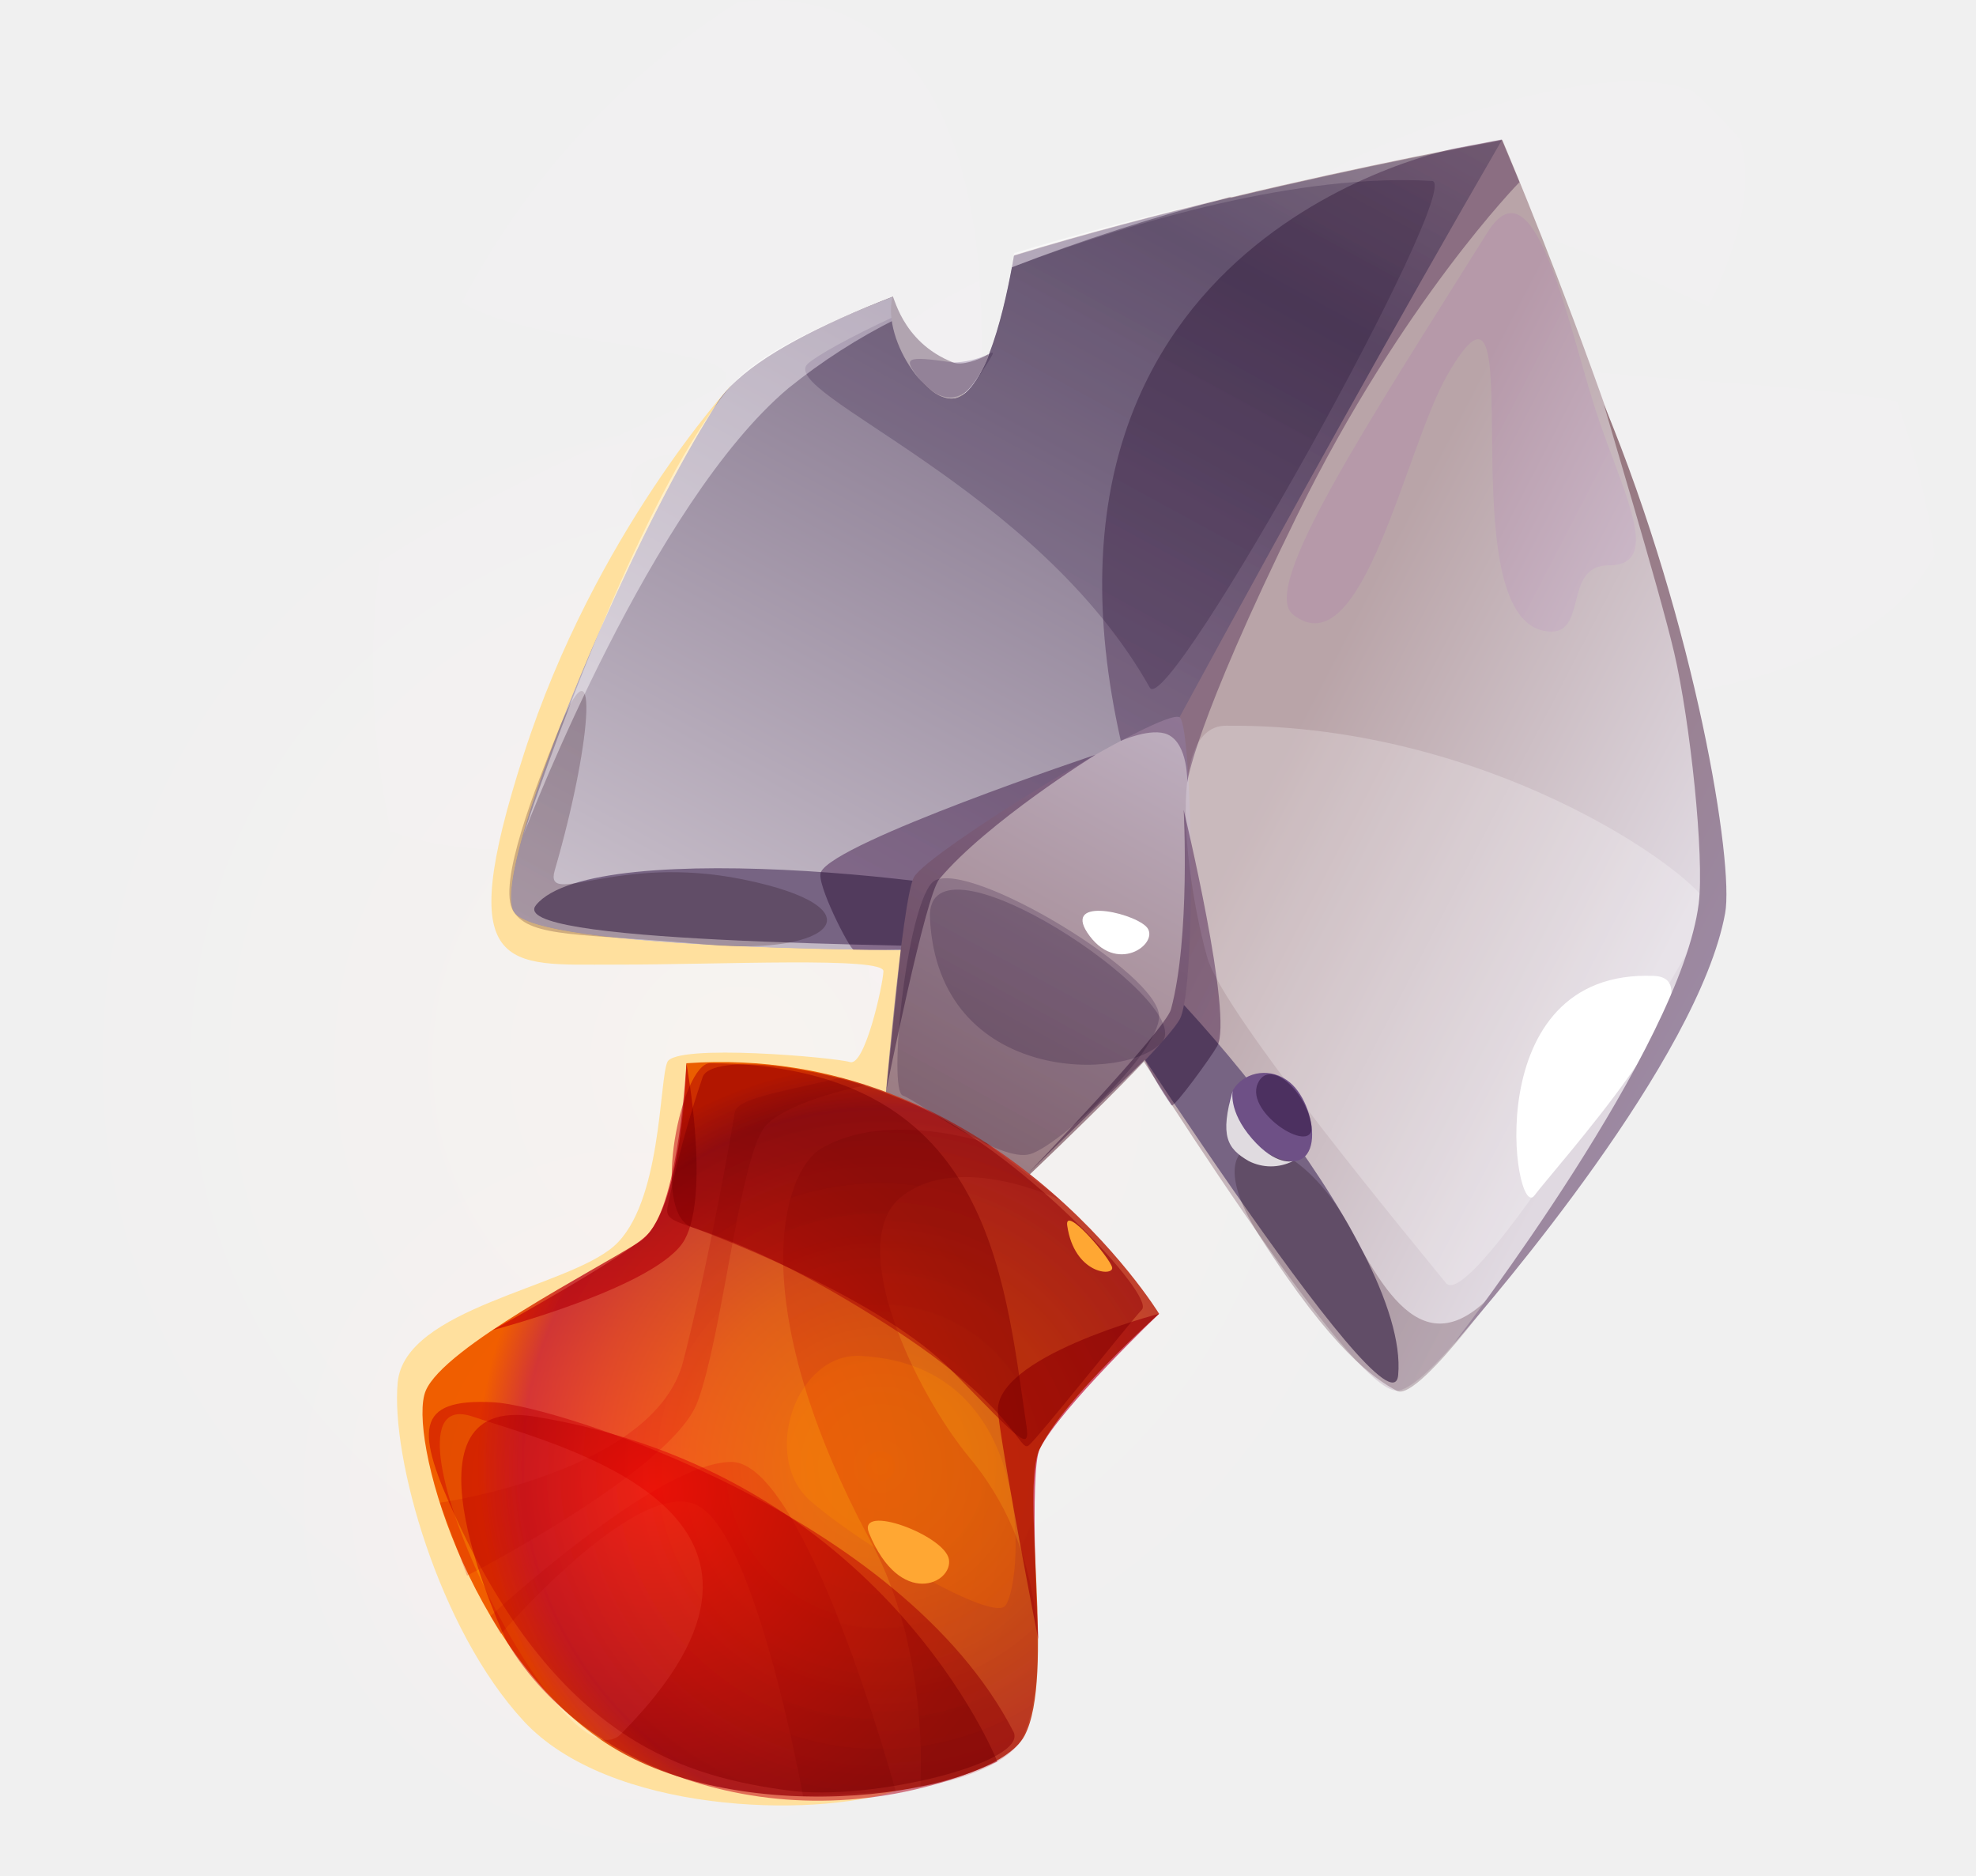
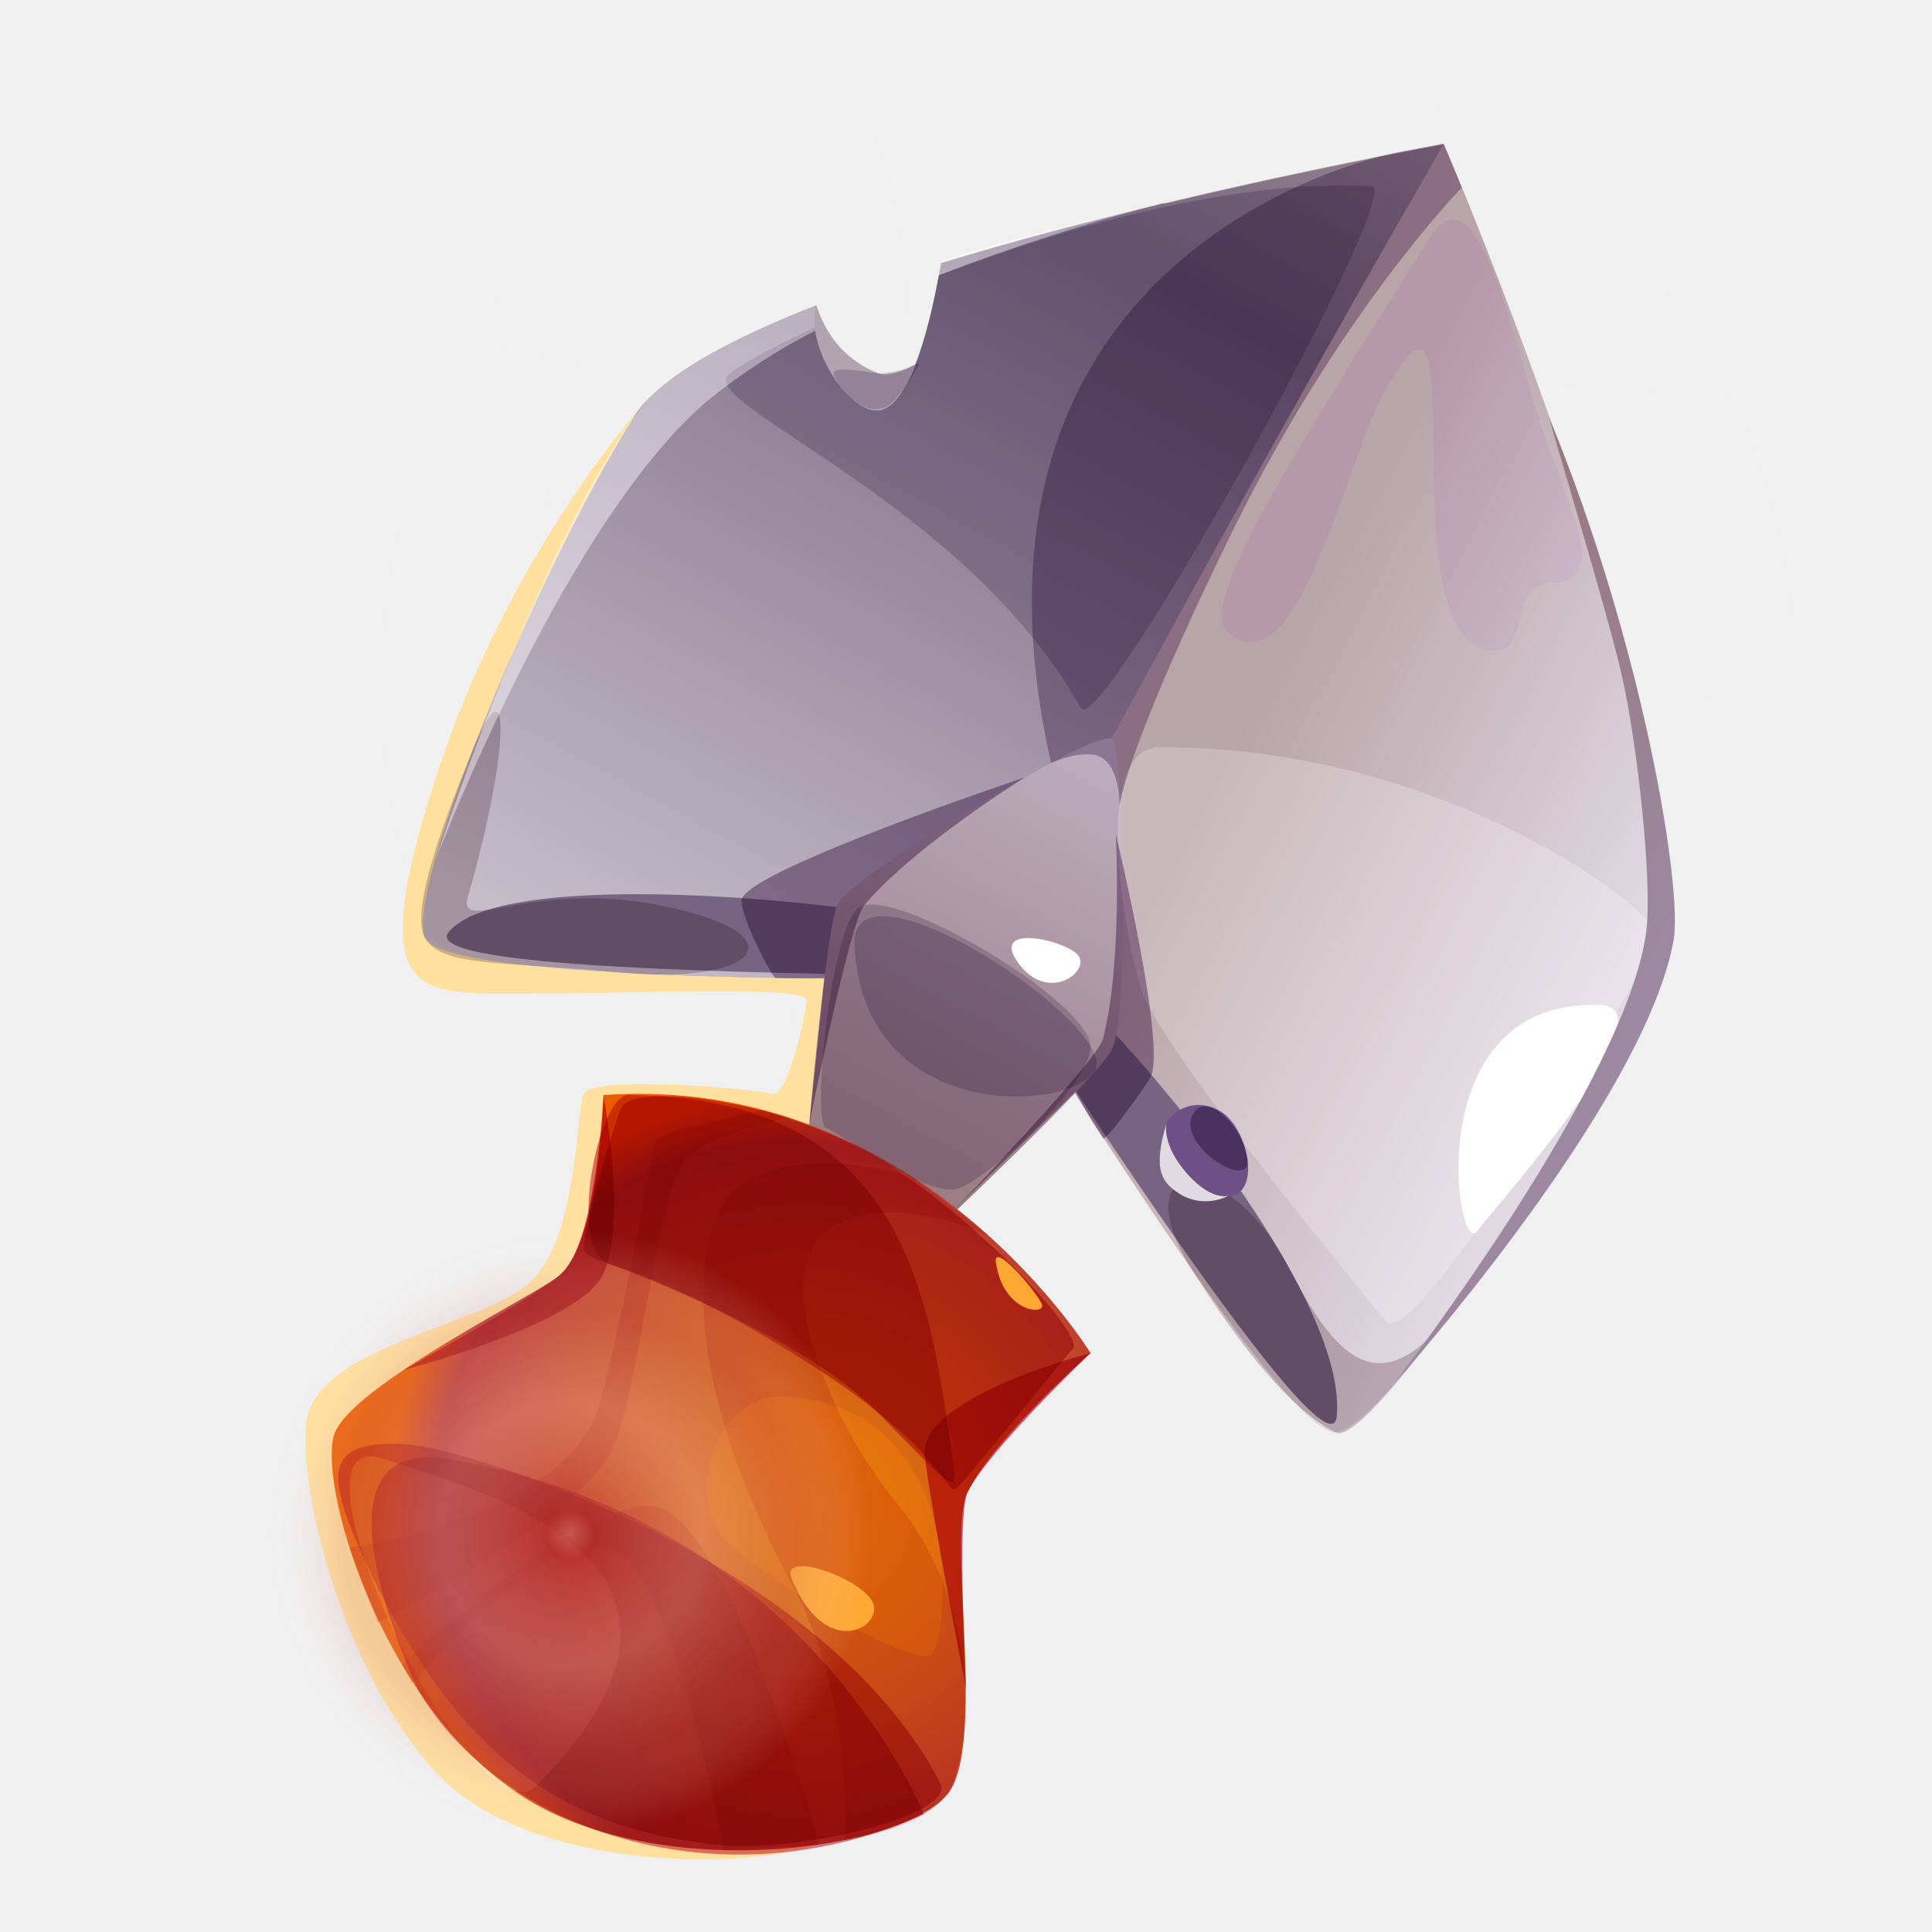
- <svg xmlns="http://www.w3.org/2000/svg" width="59" height="56" viewBox="0 0 59 56" fill="none">
-   <g clip-path="url(#clip0_24_39381)">
-     <path style="mix-blend-mode:screen" opacity="0.2" d="M31.627 33.428C27.794 29.808 30.349 21.077 39.93 21.29C49.512 21.503 59.522 20.437 58.245 12.771C57.859 10.451 35.013 12.627 38.654 6.383C40.145 3.828 51.006 9.151 51.006 9.151C51.006 9.151 56.33 -0.645 43.764 3.401C31.197 7.447 35.884 14.688 37.163 14.688C38.441 14.688 30.135 21.29 27.365 20.65C24.596 20.01 16.087 14.475 19.701 13.624C23.314 12.773 29.187 13.844 29.284 11.494C30.136 -9.168 11.225 3.287 13.319 8.512C14.11 10.486 23.968 10.216 21.198 11.707C18.429 13.198 5.653 18.095 7.995 21.928C10.337 25.762 16.298 26.827 23.648 22.833C25.992 21.56 27.154 40.972 27.154 40.972L31.627 33.428Z" fill="url(#paint0_radial_24_39381)" />
-     <path style="mix-blend-mode:screen" opacity="0.5" d="M22.101 53.807C34.308 53.807 44.203 43.911 44.203 31.705C44.203 19.499 34.308 9.604 22.101 9.604C9.895 9.604 0 19.499 0 31.705C0 43.911 9.895 53.807 22.101 53.807Z" fill="url(#paint1_radial_24_39381)" />
-     <path d="M21.795 11.543C21.795 11.543 17.763 15.914 15.634 22.532C13.504 29.15 15.136 28.792 18.336 28.796C21.536 28.799 26.398 28.553 26.378 28.995C26.357 29.436 25.82 31.844 25.379 31.705C24.938 31.567 20.169 31.145 19.925 31.705C19.681 32.266 19.752 35.945 18.336 37.196C16.919 38.446 12.088 39.045 11.875 41.266C11.662 43.487 13.086 48.624 15.639 51.38C18.192 54.135 24.259 54.282 26.749 53.456L29.517 26.723L31.655 11.899L21.795 11.543Z" fill="#FFE09E" />
-     <path d="M43.578 39.916L43.447 40.065C43.448 40.069 43.448 40.072 43.447 40.076C42.679 40.954 42.063 41.498 41.717 41.513C40.333 41.577 34.073 31.636 32.041 28.318C31.857 28.325 31.657 28.33 31.439 28.334C27.04 28.438 16.016 28.348 15.352 27.209C14.923 26.488 16.248 22.601 17.964 18.718L17.979 18.685C19.05 16.263 20.275 13.842 21.318 12.193L21.441 12.001C21.546 11.843 21.666 11.694 21.799 11.558C21.804 11.55 21.81 11.543 21.818 11.538C22.728 10.598 24.494 9.694 26.661 8.855C26.685 9.028 26.725 9.254 26.782 9.51C26.99 10.441 27.434 11.733 28.322 11.884C29.334 12.057 29.951 9.448 30.224 7.974C30.247 7.846 30.266 7.727 30.285 7.618C32.382 6.973 34.609 6.393 36.661 5.899L36.72 5.885H36.742H36.76C36.768 5.885 36.775 5.885 36.78 5.885L36.817 5.876C40.787 4.926 44.139 4.307 44.848 4.172L44.869 4.209C45.165 4.911 46.599 8.348 48.039 12.453C48.044 12.472 48.05 12.491 48.057 12.51C50.174 18.187 51.629 26.829 51.079 28.078C49.595 31.458 45.94 37.151 43.578 39.916Z" fill="url(#paint2_linear_24_39381)" />
-     <path d="M31.508 28.315L31.428 28.339C27.03 28.443 16.006 28.353 15.341 27.215C14.912 26.493 16.238 22.607 17.953 18.723L17.969 18.69C19.04 16.269 20.264 13.847 21.308 12.198L21.43 12.006C21.535 11.848 21.655 11.7 21.788 11.564C21.793 11.556 21.8 11.548 21.807 11.543C22.717 10.604 24.483 9.699 26.651 8.86C26.673 9.01 26.706 9.206 26.753 9.426C26.753 9.453 26.767 9.484 26.772 9.516C26.979 10.446 27.424 11.738 28.311 11.889C29.323 12.062 29.941 9.453 30.214 7.979C30.237 7.855 30.257 7.736 30.275 7.634C32.392 6.983 34.632 6.397 36.709 5.904H36.732H36.749C36.758 5.904 36.765 5.904 36.77 5.904L36.806 5.895C40.776 4.945 44.129 4.326 44.838 4.191C38.336 15.414 31.508 28.315 31.508 28.315Z" fill="url(#paint3_linear_24_39381)" />
-     <path d="M41.747 41.05C42.103 37.13 34.276 28.213 32.312 27.289C30.349 26.365 17.749 24.876 16.004 27.019C15.085 28.147 26.329 28.211 32.032 28.325C32.032 28.325 41.546 43.253 41.747 41.05Z" fill="#776483" />
-     <path d="M35.225 21.416C34.769 21.083 27.694 25.438 27.287 26.187C26.931 26.841 26.372 33.518 26.372 33.518L30.131 35.644C30.131 35.644 34.706 31.349 35.222 30.434C35.737 29.519 35.601 21.69 35.225 21.416Z" fill="url(#paint4_linear_24_39381)" />
-     <path d="M34.609 39.219C34.609 39.219 29.647 31.102 20.494 31.74C20.494 31.74 20.396 36.237 19.081 37.078C17.767 37.919 13.266 40.211 12.712 41.515C12.159 42.819 13.964 49.325 18.075 52.025C22.184 54.725 29.664 53.582 30.593 51.812C31.522 50.043 30.458 44.476 31.041 43.258C31.79 41.712 34.609 39.219 34.609 39.219Z" fill="url(#paint5_radial_24_39381)" />
-     <g style="mix-blend-mode:multiply" opacity="0.3">
-       <path d="M25.094 32.174C23.143 32.631 22.008 32.798 21.939 33.212C21.87 33.625 21.247 37.311 20.401 40.633C19.555 43.954 13.136 44.858 13.136 44.858L13.945 47.036C13.945 47.036 20.066 43.895 20.827 41.85C21.588 39.806 22.105 34.334 22.892 33.57C23.679 32.805 25.865 32.394 25.865 32.394L25.094 32.174Z" fill="#D64A57" />
-     </g>
-     <g style="mix-blend-mode:multiply" opacity="0.3">
-       <path d="M29.451 34.12C29.451 34.12 26.511 33.125 24.535 34.277C23.338 34.969 22.178 38.911 26.012 46.04C27.779 49.327 27.476 53.338 27.476 53.338C27.476 53.338 29.595 53.051 30.406 52.075C31.029 51.328 31.755 46.886 28.958 43.528C27.353 41.606 25.189 37.099 26.915 35.725C28.642 34.352 31.66 35.82 31.66 35.82L29.451 34.12Z" fill="#D64A57" />
-     </g>
-     <g style="mix-blend-mode:multiply" opacity="0.3">
-       <path d="M26.744 53.468C26.744 53.468 24.06 43.646 21.84 43.642C19.621 43.639 14.646 48.242 14.646 48.242L14.954 48.78C14.954 48.78 19.211 43.843 20.929 45C22.646 46.157 23.978 53.623 23.978 53.623L26.744 53.468Z" fill="#D64A57" />
-     </g>
-     <g style="mix-blend-mode:multiply" opacity="0.8">
-       <path d="M23.541 53.45C20.61 53.051 16.76 52.096 13.639 45.364C12.411 42.714 12.352 41.731 14.752 41.862C16.559 41.958 26.905 45.196 30.259 51.693C30.735 52.617 25.983 53.786 23.541 53.45Z" fill="#D65A6B" />
-     </g>
-     <g style="mix-blend-mode:multiply" opacity="0.8">
-       <path d="M19.927 36.061C19.806 36.803 21.228 36.168 26.582 39.607C30.323 42.01 30.436 43.364 30.712 43.151C30.989 42.938 33.7 39.519 34.096 39.093C34.492 38.668 30.626 34.566 27.642 33.134C24.658 31.702 21.242 31.444 20.982 32.148C20.545 33.428 20.193 34.735 19.927 36.061Z" fill="#D65A6B" />
-     </g>
-     <g style="mix-blend-mode:soft-light" opacity="0.5">
-       <path d="M36.602 21.664C44.838 21.596 51.132 26.457 51.027 27.135C50.921 27.813 43.99 39.313 43.174 38.301C42.357 37.289 36.557 30.313 36.056 28.614C35.554 26.915 34.648 21.679 36.602 21.664Z" fill="white" />
-     </g>
-     <g style="mix-blend-mode:multiply" opacity="0.3">
-       <path d="M34.331 20.527C30.963 14.53 23.179 11.725 24.12 10.858C24.374 10.624 25.331 10.083 26.749 9.426C26.749 9.453 26.763 9.484 26.768 9.516C26.976 10.446 27.421 11.738 28.308 11.889C29.32 12.062 29.937 9.453 30.211 7.979C34.016 6.542 38.875 5.174 42.757 5.402C43.776 5.457 34.876 21.5 34.331 20.527Z" fill="#6E5086" />
-     </g>
-     <g style="mix-blend-mode:multiply" opacity="0.3">
-       <path d="M34.596 30.231C34.296 28.835 28.592 25.49 27.82 26.36C27.049 27.23 26.512 32.553 26.955 32.703C27.398 32.854 29.854 34.737 30.769 34.45C31.684 34.163 34.815 31.24 34.596 30.231Z" fill="#6E5086" />
-     </g>
-     <g style="mix-blend-mode:multiply" opacity="0.5">
-       <path d="M40.389 36.799C41.703 39.337 43.084 40.992 45.386 37.587C45.386 37.587 42.383 41.885 41.709 41.52C41.034 41.155 39.806 40.34 37.616 36.914C35.426 33.487 38.531 33.212 40.389 36.799Z" fill="#A28993" />
-     </g>
-     <g style="mix-blend-mode:multiply" opacity="0.5">
-       <path d="M16.627 21.913C17.884 18.747 17.737 21.941 16.564 25.981C16.234 27.118 18.393 25.483 22.178 26.251C26.329 27.095 24.892 28.54 21.116 28.199C17.339 27.858 15.857 28.009 15.335 27.215C14.812 26.421 16.046 23.38 16.627 21.913Z" fill="#A28993" />
-     </g>
-     <g style="mix-blend-mode:multiply" opacity="0.4">
-       <path d="M33.466 22.117C30.045 6.93 43.489 4.42 43.489 4.42L44.838 4.164L45.37 5.437C45.37 5.437 41.875 8.995 38.747 15.352C35.62 21.709 35.45 23.361 35.45 23.361C35.45 23.361 35.481 22.21 34.869 21.928C34.378 21.704 33.466 22.117 33.466 22.117Z" fill="#61306E" />
-     </g>
-     <path d="M49.387 29.133C44.071 28.912 45.206 36.507 45.815 35.689C46.424 34.871 51.522 29.223 49.387 29.133Z" fill="white" />
-     <path d="M32.539 27.946C33.426 29.119 34.696 28.09 34.21 27.647C33.724 27.204 31.655 26.772 32.539 27.946Z" fill="white" />
-     <g style="mix-blend-mode:soft-light">
-       <path d="M26.647 8.86C26.672 9.033 26.711 9.26 26.768 9.516C25.619 10.089 24.536 10.785 23.537 11.591C19.47 15.016 15.833 24.392 15.634 24.911C15.724 24.636 16.653 21.825 17.945 18.73L17.96 18.697C18.934 16.369 20.114 13.885 21.299 12.205C21.449 11.991 21.598 11.79 21.749 11.605C21.758 11.593 21.768 11.581 21.78 11.57C21.785 11.562 21.791 11.555 21.799 11.55C22.638 10.56 24.509 9.69 26.642 8.867C26.649 8.882 26.639 8.836 26.647 8.86Z" fill="white" />
-     </g>
-     <g style="mix-blend-mode:soft-light">
-       <path d="M36.742 5.881C36.73 5.887 36.716 5.89 36.703 5.892C34.499 6.461 32.33 7.159 30.207 7.981C30.23 7.853 30.249 7.734 30.268 7.625C30.268 7.601 30.276 7.58 30.278 7.557C33.381 6.618 36.218 6.001 36.725 5.885L36.742 5.881Z" fill="white" />
-     </g>
-     <g style="mix-blend-mode:multiply" opacity="0.5">
-       <path d="M32.709 22.532C32.709 22.532 24.944 25.127 24.511 26.032C24.354 26.358 25.376 28.344 25.485 28.348C26.177 28.365 26.896 28.348 26.896 28.348L26.466 32.534C26.466 32.534 27.632 26.734 28.047 26.241C29.481 24.534 32.709 22.532 32.709 22.532Z" fill="#61306E" />
-     </g>
-     <g style="mix-blend-mode:multiply" opacity="0.5">
-       <path d="M35.343 24.179C35.343 24.179 36.834 30.361 36.343 31.23C36.17 31.544 35.049 33.089 34.98 32.996C34.68 32.563 34.412 32.109 34.177 31.638L30.702 35.021C30.702 35.021 34.796 30.752 34.964 30.129C35.544 27.971 35.343 24.179 35.343 24.179Z" fill="#61306E" />
-     </g>
-     <path d="M43.578 39.916L43.447 40.065L43.435 40.079C43.436 40.076 43.436 40.072 43.435 40.069C43.713 39.709 50.181 31.259 50.721 26.973C50.894 25.558 50.466 21.538 49.987 19.479C49.551 17.608 47.873 12.076 47.894 12.081C50.639 18.718 51.779 25.789 51.51 27.26C50.714 31.624 44.597 38.747 43.578 39.916Z" fill="url(#paint6_linear_24_39381)" />
-     <g style="mix-blend-mode:soft-light" opacity="0.5">
-       <path d="M25.694 40.477C23.757 40.383 22.715 43.506 24.193 44.801C25.67 46.097 29.477 48.342 29.989 47.96C30.501 47.578 31.183 40.747 25.694 40.477Z" fill="#FFA733" />
-     </g>
-     <path d="M25.947 45.763C26.877 48.036 28.465 47.265 28.332 46.545C28.199 45.825 25.58 44.857 25.947 45.763Z" fill="#FFA733" />
-     <path d="M31.866 36.59C32.079 38.038 33.25 38.111 33.207 37.841C33.163 37.571 31.771 35.938 31.866 36.59Z" fill="#FFA733" />
-     <g style="mix-blend-mode:multiply" opacity="0.8">
-       <path d="M30.648 42.566C29.972 37.972 29.514 31.787 21.2 31.74C20.36 31.74 19.419 36.178 20.648 36.63C21.878 37.081 26.424 38.879 28.432 40.93C30.441 42.982 30.768 43.376 30.648 42.566Z" fill="#D65A6B" />
-     </g>
-     <g style="mix-blend-mode:soft-light" opacity="0.5">
-       <path d="M14.106 42.286C10.82 41.178 16.746 53.573 18.545 51.759C25.072 45.18 16.72 43.165 14.106 42.286Z" fill="white" />
-     </g>
-     <g style="mix-blend-mode:multiply" opacity="0.8">
-       <path d="M34.609 39.219C34.609 39.219 29.593 40.513 29.801 42.196C30.008 43.879 31.001 48.943 31.001 48.943C31.001 48.943 30.726 43.898 31.046 43.253C31.664 42.023 34.609 39.219 34.609 39.219Z" fill="#D42F55" />
-     </g>
-     <g style="mix-blend-mode:multiply" opacity="0.8">
-       <path d="M20.494 31.74C20.494 31.74 21.212 35.602 20.444 37.005C19.676 38.408 14.703 39.709 14.703 39.709C14.703 39.709 18.715 37.502 19.339 36.844C20.283 35.864 20.494 31.74 20.494 31.74Z" fill="#D42F55" />
-     </g>
-     <g style="mix-blend-mode:multiply" opacity="0.8">
-       <path d="M29.778 52.585C23.933 55.242 17.538 53.089 15.132 49.007C15.132 49.007 11.586 41.579 15.95 42.286C26.372 43.974 29.778 52.585 29.778 52.585Z" fill="#D65A6B" />
-     </g>
-     <path d="M26.647 8.86C26.682 8.709 26.876 10.204 28.465 10.822C28.713 10.918 29.218 10.752 29.493 10.583C29.622 10.503 29.147 11.552 28.666 11.832C27.849 12.302 26.324 10.218 26.647 8.86Z" fill="#B1A4B0" />
-     <path d="M38.515 32.314C37.377 31.37 35.59 32.949 37.614 34.286C39.638 35.623 39.42 33.066 38.515 32.314Z" fill="#6E5086" />
-     <g style="mix-blend-mode:multiply" opacity="0.5">
-       <path d="M37.554 32.347C37.154 33.252 39.335 34.577 39.152 33.558C38.969 32.539 37.891 31.581 37.554 32.347Z" fill="#61306E" />
-     </g>
-     <path d="M36.808 32.553C36.421 33.914 36.635 34.283 37.285 34.66C37.49 34.764 37.716 34.819 37.946 34.819C38.176 34.819 38.403 34.764 38.607 34.66C38.607 34.66 38.107 34.824 37.384 33.992C36.661 33.16 36.808 32.553 36.808 32.553Z" fill="#E0DBE0" />
-     <g style="mix-blend-mode:multiply" opacity="0.3">
-       <path d="M28.465 10.822C26.967 10.602 26.976 10.694 27.448 11.308C27.92 11.922 28.647 12.159 29.178 11.321C29.709 10.484 29.745 10.457 29.496 10.583C29.172 10.73 28.821 10.811 28.465 10.822Z" fill="#6E5086" />
-     </g>
-     <g style="mix-blend-mode:multiply" opacity="0.3">
-       <path d="M27.767 27.407C28.007 32.423 33.731 32.295 34.708 31.088C35.685 29.88 27.628 24.501 27.767 27.407Z" fill="#6E5086" />
-     </g>
-     <g style="mix-blend-mode:soft-light" opacity="0.5">
-       <path d="M44.417 6.93C40.84 12.638 37.6 17.547 38.607 18.346C40.683 19.996 41.959 13.375 43.215 11.195C45.846 6.625 43.193 18.182 46.068 18.825C47.495 19.143 46.599 16.878 48.029 16.878C49.733 16.878 48.367 14.551 47.592 12.081C46.775 9.484 45.801 4.724 44.417 6.93Z" fill="#6E5086" />
-     </g>
-     <path style="mix-blend-mode:screen" opacity="0.8" d="M27.696 52.619C32.204 48.111 32.204 40.803 27.696 36.295C23.188 31.787 15.88 31.787 11.372 36.295C6.864 40.803 6.864 48.111 11.372 52.619C15.88 57.127 23.188 57.127 27.696 52.619Z" fill="url(#paint7_radial_24_39381)" />
+ <svg xmlns="http://www.w3.org/2000/svg" width="56" height="56" viewBox="0 0 56 56" fill="none">
+   <path style="mix-blend-mode:screen" opacity="0.2" d="M28.627 33.428C24.794 29.808 27.349 21.077 36.93 21.29C46.512 21.503 56.522 20.437 55.245 12.771C54.859 10.451 32.013 12.627 35.654 6.383C37.145 3.828 48.006 9.151 48.006 9.151C48.006 9.151 53.33 -0.645 40.764 3.401C28.197 7.447 32.884 14.688 34.163 14.688C35.441 14.688 27.135 21.29 24.365 20.65C21.596 20.01 13.087 14.475 16.701 13.624C20.314 12.773 26.187 13.843 26.284 11.494C27.136 -9.168 8.225 3.287 10.319 8.512C11.11 10.486 20.968 10.216 18.198 11.707C15.429 13.198 2.653 18.095 4.995 21.928C7.337 25.762 13.298 26.827 20.648 22.833C22.992 21.56 24.154 40.972 24.154 40.972L28.627 33.428Z" fill="url(#paint0_radial_245_57872)" />
+   <path d="M18.795 11.543C18.795 11.543 14.763 15.914 12.634 22.532C10.505 29.15 12.136 28.792 15.336 28.796C18.536 28.799 23.398 28.553 23.378 28.994C23.357 29.436 22.821 31.843 22.38 31.705C21.939 31.567 17.169 31.145 16.925 31.705C16.682 32.266 16.753 35.945 15.336 37.195C13.919 38.446 9.088 39.044 8.875 41.266C8.662 43.487 10.086 48.624 12.639 51.38C15.192 54.135 21.259 54.282 23.75 53.455L26.517 26.723L28.655 11.899L18.795 11.543Z" fill="#FFE09E" />
+   <path d="M40.578 39.916L40.447 40.065C40.448 40.069 40.448 40.072 40.447 40.075C39.679 40.954 39.063 41.497 38.717 41.513C37.333 41.577 31.073 31.636 29.041 28.318C28.858 28.325 28.657 28.33 28.439 28.334C24.04 28.438 13.016 28.348 12.352 27.209C11.923 26.488 13.248 22.601 14.964 18.718L14.979 18.685C16.05 16.263 17.275 13.842 18.318 12.193L18.441 12.001C18.546 11.843 18.666 11.694 18.799 11.558C18.804 11.55 18.81 11.543 18.818 11.537C19.728 10.598 21.494 9.694 23.661 8.855C23.685 9.028 23.725 9.254 23.782 9.51C23.99 10.441 24.434 11.733 25.322 11.883C26.334 12.056 26.951 9.448 27.225 7.974C27.247 7.846 27.266 7.727 27.285 7.618C29.382 6.973 31.61 6.393 33.661 5.898L33.72 5.885H33.742H33.76C33.768 5.885 33.775 5.885 33.78 5.885L33.817 5.876C37.787 4.926 41.139 4.307 41.848 4.172L41.869 4.208C42.165 4.911 43.599 8.348 45.04 12.453C45.044 12.472 45.05 12.491 45.057 12.51C47.174 18.187 48.629 26.829 48.079 28.078C46.595 31.458 42.94 37.15 40.578 39.916Z" fill="url(#paint1_linear_245_57872)" />
+   <path d="M28.508 28.315L28.429 28.339C24.03 28.443 13.006 28.353 12.342 27.215C11.913 26.493 13.238 22.606 14.954 18.723L14.969 18.69C16.04 16.268 17.265 13.847 18.308 12.198L18.43 12.006C18.536 11.848 18.655 11.7 18.788 11.563C18.793 11.555 18.8 11.548 18.808 11.543C19.717 10.604 21.483 9.699 23.651 8.86C23.673 9.01 23.706 9.206 23.753 9.425C23.753 9.453 23.767 9.484 23.772 9.515C23.98 10.446 24.424 11.738 25.311 11.889C26.323 12.062 26.941 9.453 27.214 7.979C27.237 7.855 27.258 7.735 27.275 7.633C29.392 6.983 31.632 6.397 33.71 5.904H33.732H33.749C33.758 5.904 33.765 5.904 33.77 5.904L33.806 5.895C37.776 4.945 41.129 4.326 41.838 4.191C35.336 15.414 28.508 28.315 28.508 28.315Z" fill="url(#paint2_linear_245_57872)" />
+   <path d="M38.747 41.05C39.103 37.13 31.276 28.213 29.312 27.289C27.349 26.365 14.749 24.876 13.004 27.019C12.085 28.147 23.329 28.211 29.032 28.325C29.032 28.325 38.546 43.253 38.747 41.05Z" fill="#776483" />
+   <path d="M32.225 21.416C31.769 21.083 24.694 25.438 24.287 26.187C23.931 26.841 23.372 33.518 23.372 33.518L27.131 35.644C27.131 35.644 31.706 31.349 32.222 30.434C32.737 29.519 32.601 21.69 32.225 21.416Z" fill="url(#paint3_linear_245_57872)" />
+   <path d="M31.61 39.219C31.61 39.219 26.647 31.102 17.494 31.74C17.494 31.74 17.396 36.237 16.081 37.078C14.767 37.919 10.266 40.211 9.712 41.515C9.159 42.819 10.965 49.325 15.075 52.025C19.184 54.725 26.664 53.582 27.593 51.812C28.522 50.043 27.458 44.476 28.041 43.258C28.79 41.712 31.61 39.219 31.61 39.219Z" fill="url(#paint4_radial_245_57872)" />
+   <g style="mix-blend-mode:multiply" opacity="0.3">
+     <path d="M22.094 32.174C20.143 32.63 19.008 32.798 18.939 33.212C18.87 33.625 18.247 37.311 17.401 40.633C16.555 43.954 10.136 44.858 10.136 44.858L10.945 47.036C10.945 47.036 17.066 43.895 17.827 41.85C18.588 39.806 19.105 34.334 19.892 33.57C20.679 32.805 22.866 32.394 22.866 32.394L22.094 32.174Z" fill="#D64A57" />
+   </g>
+   <g style="mix-blend-mode:multiply" opacity="0.3">
+     <path d="M26.451 34.12C26.451 34.12 23.511 33.125 21.535 34.278C20.338 34.969 19.178 38.912 23.012 46.04C24.779 49.327 24.476 53.338 24.476 53.338C24.476 53.338 26.595 53.051 27.406 52.075C28.029 51.328 28.755 46.886 25.958 43.528C24.353 41.607 22.189 37.099 23.915 35.725C25.642 34.352 28.66 35.82 28.66 35.82L26.451 34.12Z" fill="#D64A57" />
+   </g>
+   <g style="mix-blend-mode:multiply" opacity="0.3">
+     <path d="M23.744 53.468C23.744 53.468 21.06 43.646 18.84 43.642C16.621 43.639 11.646 48.242 11.646 48.242L11.954 48.78C11.954 48.78 16.211 43.843 17.929 45C19.646 46.157 20.978 53.623 20.978 53.623L23.744 53.468Z" fill="#D64A57" />
+   </g>
+   <g style="mix-blend-mode:multiply" opacity="0.8">
+     <path d="M20.541 53.45C17.61 53.051 13.76 52.096 10.639 45.363C9.411 42.713 9.353 41.731 11.752 41.862C13.559 41.958 23.905 45.196 27.259 51.693C27.735 52.616 22.983 53.786 20.541 53.45Z" fill="#D65A6B" />
+   </g>
+   <g style="mix-blend-mode:multiply" opacity="0.8">
+     <path d="M16.927 36.061C16.806 36.803 18.228 36.168 23.582 39.607C27.323 42.009 27.436 43.364 27.712 43.151C27.989 42.938 30.7 39.519 31.096 39.093C31.492 38.667 27.626 34.566 24.642 33.134C21.658 31.702 18.242 31.444 17.982 32.148C17.545 33.428 17.193 34.735 16.927 36.061Z" fill="#D65A6B" />
+   </g>
+   <g style="mix-blend-mode:soft-light" opacity="0.5">
+     <path d="M33.602 21.664C41.838 21.596 48.133 26.457 48.027 27.135C47.921 27.813 40.99 39.313 40.174 38.301C39.357 37.289 33.557 30.313 33.056 28.614C32.554 26.915 31.648 21.679 33.602 21.664Z" fill="white" />
+   </g>
+   <g style="mix-blend-mode:multiply" opacity="0.3">
+     <path d="M31.331 20.527C27.963 14.53 20.179 11.724 21.12 10.858C21.374 10.624 22.331 10.083 23.749 9.426C23.749 9.453 23.763 9.484 23.768 9.515C23.976 10.446 24.421 11.738 25.308 11.889C26.32 12.062 26.937 9.453 27.211 7.979C31.016 6.542 35.875 5.174 39.757 5.402C40.776 5.457 31.876 21.499 31.331 20.527Z" fill="#6E5086" />
+   </g>
+   <g style="mix-blend-mode:multiply" opacity="0.3">
+     <path d="M31.596 30.231C31.297 28.835 25.592 25.49 24.82 26.36C24.049 27.23 23.512 32.553 23.955 32.703C24.398 32.854 26.855 34.737 27.77 34.45C28.685 34.163 31.816 31.24 31.596 30.231Z" fill="#6E5086" />
+   </g>
+   <g style="mix-blend-mode:multiply" opacity="0.5">
+     <path d="M37.389 36.799C38.703 39.337 40.084 40.992 42.386 37.587C42.386 37.587 39.383 41.885 38.709 41.52C38.034 41.155 36.806 40.34 34.616 36.914C32.426 33.487 35.531 33.212 37.389 36.799Z" fill="#A28993" />
+   </g>
+   <g style="mix-blend-mode:multiply" opacity="0.5">
+     <path d="M13.627 21.913C14.884 18.747 14.737 21.941 13.564 25.981C13.234 27.118 15.393 25.483 19.178 26.251C23.329 27.095 21.892 28.54 18.116 28.199C14.339 27.858 12.857 28.009 12.335 27.215C11.812 26.421 13.046 23.38 13.627 21.913Z" fill="#A28993" />
+   </g>
+   <g style="mix-blend-mode:multiply" opacity="0.4">
+     <path d="M30.466 22.117C27.045 6.929 40.489 4.42 40.489 4.42L41.838 4.164L42.371 5.437C42.371 5.437 38.875 8.995 35.747 15.352C32.62 21.709 32.45 23.361 32.45 23.361C32.45 23.361 32.481 22.21 31.869 21.928C31.378 21.704 30.466 22.117 30.466 22.117Z" fill="#61306E" />
+   </g>
+   <path d="M46.387 29.133C41.071 28.912 42.206 36.507 42.815 35.689C43.424 34.871 48.522 29.223 46.387 29.133Z" fill="white" />
+   <path d="M29.539 27.946C30.426 29.119 31.696 28.09 31.21 27.647C30.724 27.204 28.655 26.772 29.539 27.946Z" fill="white" />
+   <g style="mix-blend-mode:soft-light">
+     <path d="M23.647 8.86C23.672 9.033 23.711 9.259 23.768 9.515C22.619 10.088 21.536 10.784 20.537 11.591C16.471 15.016 12.833 24.392 12.634 24.91C12.724 24.636 13.653 21.825 14.945 18.73L14.96 18.697C15.934 16.369 17.114 13.885 18.299 12.205C18.449 11.991 18.598 11.79 18.749 11.605C18.758 11.593 18.768 11.581 18.78 11.57C18.785 11.562 18.791 11.555 18.799 11.55C19.638 10.56 21.509 9.69 23.642 8.867C23.649 8.882 23.639 8.836 23.647 8.86Z" fill="white" />
+   </g>
+   <g style="mix-blend-mode:soft-light">
+     <path d="M33.742 5.881C33.73 5.887 33.716 5.89 33.703 5.891C31.499 6.461 29.33 7.159 27.207 7.981C27.23 7.853 27.249 7.734 27.268 7.625C27.268 7.601 27.276 7.58 27.278 7.557C30.381 6.618 33.218 6 33.725 5.885L33.742 5.881Z" fill="white" />
+   </g>
+   <g style="mix-blend-mode:multiply" opacity="0.5">
+     <path d="M29.709 22.532C29.709 22.532 21.944 25.127 21.511 26.032C21.354 26.358 22.376 28.344 22.485 28.348C23.177 28.365 23.896 28.348 23.896 28.348L23.466 32.534C23.466 32.534 24.632 26.734 25.047 26.241C26.481 24.534 29.709 22.532 29.709 22.532Z" fill="#61306E" />
+   </g>
+   <g style="mix-blend-mode:multiply" opacity="0.5">
+     <path d="M32.343 24.179C32.343 24.179 33.834 30.361 33.343 31.23C33.17 31.544 32.049 33.089 31.98 32.996C31.68 32.563 31.412 32.109 31.177 31.638L27.702 35.021C27.702 35.021 31.796 30.752 31.964 30.129C32.544 27.971 32.343 24.179 32.343 24.179Z" fill="#61306E" />
+   </g>
+   <path d="M40.578 39.916L40.447 40.065L40.435 40.079C40.435 40.076 40.435 40.072 40.435 40.069C40.713 39.709 47.181 31.259 47.721 26.973C47.894 25.558 47.466 21.538 46.987 19.479C46.551 17.608 44.873 12.076 44.894 12.081C47.639 18.718 48.779 25.789 48.509 27.26C47.714 31.624 41.597 38.747 40.578 39.916Z" fill="url(#paint5_linear_245_57872)" />
+   <g style="mix-blend-mode:soft-light" opacity="0.5">
+     <path d="M22.694 40.477C20.757 40.383 19.716 43.506 21.193 44.801C22.67 46.097 26.477 48.342 26.989 47.96C27.501 47.578 28.183 40.747 22.694 40.477Z" fill="#FFA733" />
+   </g>
+   <path d="M22.947 45.763C23.877 48.036 25.465 47.264 25.332 46.545C25.199 45.825 22.58 44.857 22.947 45.763Z" fill="#FFA733" />
+   <path d="M28.866 36.59C29.079 38.038 30.25 38.111 30.207 37.841C30.164 37.571 28.771 35.938 28.866 36.59Z" fill="#FFA733" />
+   <g style="mix-blend-mode:multiply" opacity="0.8">
+     <path d="M27.648 42.566C26.972 37.972 26.514 31.787 18.2 31.74C17.36 31.74 16.419 36.178 17.648 36.63C18.878 37.081 23.424 38.879 25.432 40.93C27.441 42.982 27.768 43.376 27.648 42.566Z" fill="#D65A6B" />
+   </g>
+   <g style="mix-blend-mode:soft-light" opacity="0.5">
+     <path d="M11.106 42.286C7.82 41.177 13.746 53.573 15.545 51.758C22.071 45.18 13.72 43.165 11.106 42.286Z" fill="white" />
+   </g>
+   <g style="mix-blend-mode:multiply" opacity="0.8">
+     <path d="M31.61 39.219C31.61 39.219 26.593 40.513 26.801 42.196C27.008 43.879 28.001 48.942 28.001 48.942C28.001 48.942 27.726 43.898 28.046 43.253C28.664 42.023 31.61 39.219 31.61 39.219Z" fill="#D42F55" />
+   </g>
+   <g style="mix-blend-mode:multiply" opacity="0.8">
+     <path d="M17.494 31.74C17.494 31.74 18.212 35.602 17.444 37.005C16.676 38.408 11.703 39.709 11.703 39.709C11.703 39.709 15.714 37.502 16.339 36.844C17.283 35.864 17.494 31.74 17.494 31.74Z" fill="#D42F55" />
+   </g>
+   <g style="mix-blend-mode:multiply" opacity="0.8">
+     <path d="M26.778 52.585C20.933 55.242 14.538 53.089 12.132 49.007C12.132 49.007 8.586 41.579 12.95 42.286C23.372 43.974 26.778 52.585 26.778 52.585Z" fill="#D65A6B" />
+   </g>
+   <path d="M23.647 8.86C23.682 8.709 23.876 10.204 25.465 10.822C25.713 10.918 26.218 10.752 26.493 10.583C26.623 10.503 26.147 11.552 25.666 11.832C24.85 12.302 23.324 10.218 23.647 8.86Z" fill="#B1A4B0" />
+   <path d="M35.515 32.314C34.377 31.37 32.59 32.949 34.614 34.286C36.638 35.623 36.42 33.066 35.515 32.314Z" fill="#6E5086" />
+   <g style="mix-blend-mode:multiply" opacity="0.5">
+     <path d="M34.554 32.347C34.154 33.252 36.335 34.577 36.152 33.558C35.969 32.539 34.891 31.581 34.554 32.347Z" fill="#61306E" />
+   </g>
+   <path d="M33.808 32.553C33.421 33.914 33.635 34.282 34.286 34.66C34.49 34.764 34.717 34.819 34.946 34.819C35.176 34.819 35.403 34.764 35.607 34.66C35.607 34.66 35.107 34.824 34.384 33.992C33.661 33.16 33.808 32.553 33.808 32.553Z" fill="#E0DBE0" />
+   <g style="mix-blend-mode:multiply" opacity="0.3">
+     <path d="M25.465 10.822C23.968 10.602 23.976 10.694 24.448 11.308C24.921 11.922 25.647 12.159 26.178 11.322C26.709 10.484 26.745 10.457 26.496 10.583C26.172 10.73 25.822 10.811 25.465 10.822Z" fill="#6E5086" />
+   </g>
+   <g style="mix-blend-mode:multiply" opacity="0.3">
+     <path d="M24.767 27.407C25.007 32.423 30.731 32.295 31.708 31.088C32.686 29.88 24.628 24.501 24.767 27.407Z" fill="#6E5086" />
+   </g>
+   <g style="mix-blend-mode:soft-light" opacity="0.5">
+     <path d="M41.417 6.929C37.84 12.638 34.6 17.547 35.607 18.346C37.683 19.996 38.959 13.375 40.215 11.195C42.846 6.625 40.193 18.182 43.068 18.825C44.495 19.143 43.599 16.877 45.029 16.877C46.733 16.877 45.366 14.551 44.592 12.081C43.775 9.484 42.801 4.724 41.417 6.929Z" fill="#6E5086" />
+   </g>
+   <g opacity="0.8">
+     <path d="M24.696 52.619C29.204 48.111 29.204 40.803 24.696 36.295C20.188 31.787 12.88 31.787 8.372 36.295C3.864 40.803 3.864 48.111 8.372 52.619C12.88 57.127 20.188 57.127 24.696 52.619Z" fill="url(#paint6_radial_245_57872)" style="mix-blend-mode:screen" />
  </g>
  <defs>
-     <radialGradient id="paint0_radial_24_39381" cx="0" cy="0" r="1" gradientUnits="userSpaceOnUse" gradientTransform="translate(34.5576 19.8631) scale(31.9612 31.9612)">
+     <radialGradient id="paint0_radial_245_57872" cx="0" cy="0" r="1" gradientUnits="userSpaceOnUse" gradientTransform="translate(31.5576 19.8631) scale(31.9612 31.9612)">
      <stop stop-color="#FF00FF" />
      <stop offset="0.21" stop-color="#B800B8" />
-       <stop offset="0.42" stop-color="#770077" />
-       <stop offset="0.61" stop-color="#440044" />
-       <stop offset="0.78" stop-color="#1F001F" />
-       <stop offset="0.91" stop-color="#080008" />
-       <stop offset="1" />
+       <stop offset="0.42" stop-color="#C673C6" stop-opacity="0.5" />
+       <stop offset="0.61" stop-color="#E09BE0" stop-opacity="0.3" />
+       <stop offset="0.78" stop-color="white" stop-opacity="0" />
+       <stop offset="0.91" stop-color="white" stop-opacity="0" />
+       <stop offset="1" stop-color="white" stop-opacity="0" />
    </radialGradient>
-     <radialGradient id="paint1_radial_24_39381" cx="0" cy="0" r="1" gradientUnits="userSpaceOnUse" gradientTransform="translate(22.1014 31.7052) scale(22.1014)">
-       <stop stop-color="#FF6B05" />
-       <stop offset="0.21" stop-color="#B84D04" />
-       <stop offset="0.42" stop-color="#773202" />
-       <stop offset="0.61" stop-color="#441D01" />
-       <stop offset="0.78" stop-color="#1F0D01" />
-       <stop offset="0.91" stop-color="#080300" />
-       <stop offset="1" />
-     </radialGradient>
-     <linearGradient id="paint2_linear_24_39381" x1="50.684" y1="26.716" x2="39.185" y2="20.754" gradientUnits="userSpaceOnUse">
+     <linearGradient id="paint1_linear_245_57872" x1="47.684" y1="26.716" x2="36.185" y2="20.754" gradientUnits="userSpaceOnUse">
      <stop stop-color="#E0D9E1" />
      <stop offset="1" stop-color="#B9A4A8" />
    </linearGradient>
-     <linearGradient id="paint3_linear_24_39381" x1="20.952" y1="30.369" x2="37.423" y2="0.146" gradientUnits="userSpaceOnUse">
+     <linearGradient id="paint2_linear_245_57872" x1="17.952" y1="30.369" x2="34.423" y2="0.146" gradientUnits="userSpaceOnUse">
      <stop stop-color="#CCC3CE" />
      <stop offset="0.79" stop-color="#766680" />
      <stop offset="1" stop-color="#958392" />
    </linearGradient>
-     <linearGradient id="paint4_linear_24_39381" x1="35.088" y1="21.328" x2="27.943" y2="34.44" gradientUnits="userSpaceOnUse">
+     <linearGradient id="paint3_linear_245_57872" x1="32.088" y1="21.328" x2="24.943" y2="34.44" gradientUnits="userSpaceOnUse">
      <stop stop-color="#BEAFC0" />
      <stop offset="1" stop-color="#997A80" />
    </linearGradient>
-     <radialGradient id="paint5_radial_24_39381" cx="0" cy="0" r="1" gradientUnits="userSpaceOnUse" gradientTransform="translate(26.2767 43.7774) rotate(59.84) scale(12.0203)">
+     <radialGradient id="paint4_radial_245_57872" cx="0" cy="0" r="1" gradientUnits="userSpaceOnUse" gradientTransform="translate(23.2768 43.7774) rotate(59.84) scale(12.0203)">
      <stop stop-color="#DE700E" />
      <stop offset="0.22" stop-color="#DB6B11" />
      <stop offset="0.47" stop-color="#D25E1A" />
      <stop offset="0.73" stop-color="#C4472A" />
      <stop offset="0.89" stop-color="#B93635" />
      <stop offset="1" stop-color="#EB5E00" />
    </radialGradient>
-     <linearGradient id="paint6_linear_24_39381" x1="41.505" y1="23.836" x2="51.1" y2="29.065" gradientUnits="userSpaceOnUse">
+     <linearGradient id="paint5_linear_245_57872" x1="38.505" y1="23.836" x2="48.1" y2="29.065" gradientUnits="userSpaceOnUse">
      <stop stop-color="#97777D" />
      <stop offset="1" stop-color="#9C89A2" />
    </linearGradient>
-     <radialGradient id="paint7_radial_24_39381" cx="0" cy="0" r="1" gradientUnits="userSpaceOnUse" gradientTransform="translate(19.5336 44.4568) scale(11.5428)">
-       <stop stop-color="#FF0000" />
-       <stop offset="0.06" stop-color="#EA0000" />
-       <stop offset="0.33" stop-color="#980000" />
-       <stop offset="0.57" stop-color="#570000" />
-       <stop offset="0.76" stop-color="#280000" />
-       <stop offset="0.91" stop-color="#0B0000" />
-       <stop offset="1" />
+     <radialGradient id="paint6_radial_245_57872" cx="0" cy="0" r="1" gradientUnits="userSpaceOnUse" gradientTransform="translate(16.5337 44.4567) scale(11.5428)">
+       <stop stop-color="#E98989" stop-opacity="0.7" />
+       <stop offset="0.06" stop-color="#C44444" stop-opacity="0.7" />
+       <stop offset="0.33" stop-color="#EAA6A6" stop-opacity="0.5" />
+       <stop offset="0.57" stop-color="#D38484" stop-opacity="0.3" />
+       <stop offset="0.76" stop-color="white" stop-opacity="0" />
+       <stop offset="0.91" stop-color="white" stop-opacity="0" />
+       <stop offset="1" stop-color="white" stop-opacity="0" />
    </radialGradient>
-     <clipPath id="clip0_24_39381">
-       <rect width="58.358" height="56" fill="white" />
-     </clipPath>
  </defs>
</svg>
